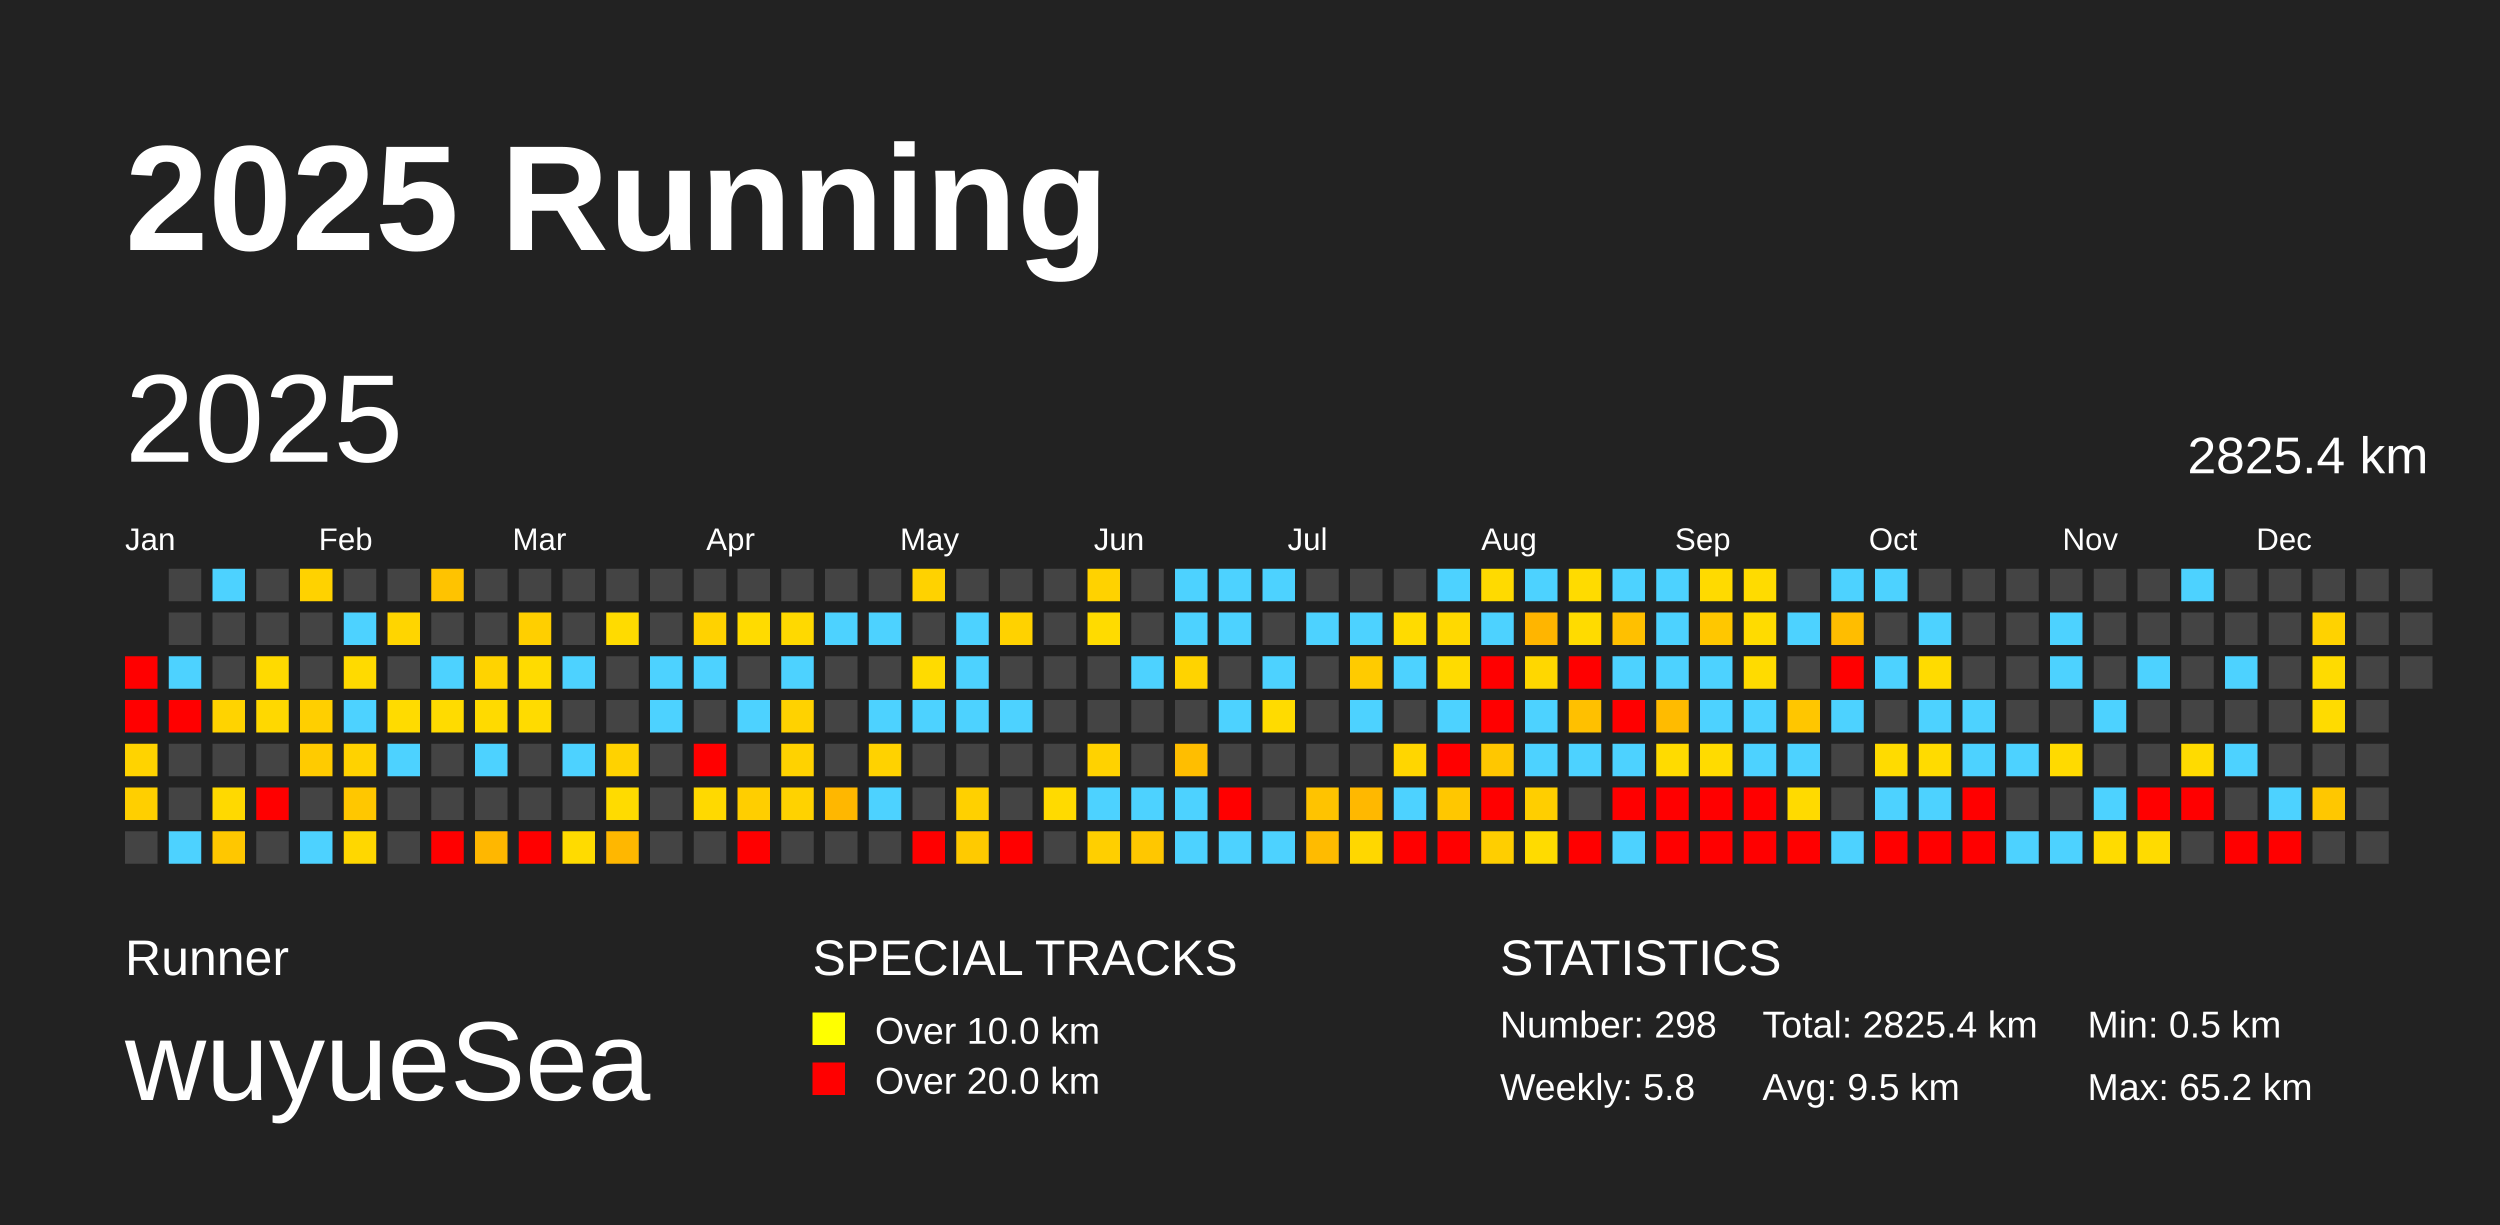
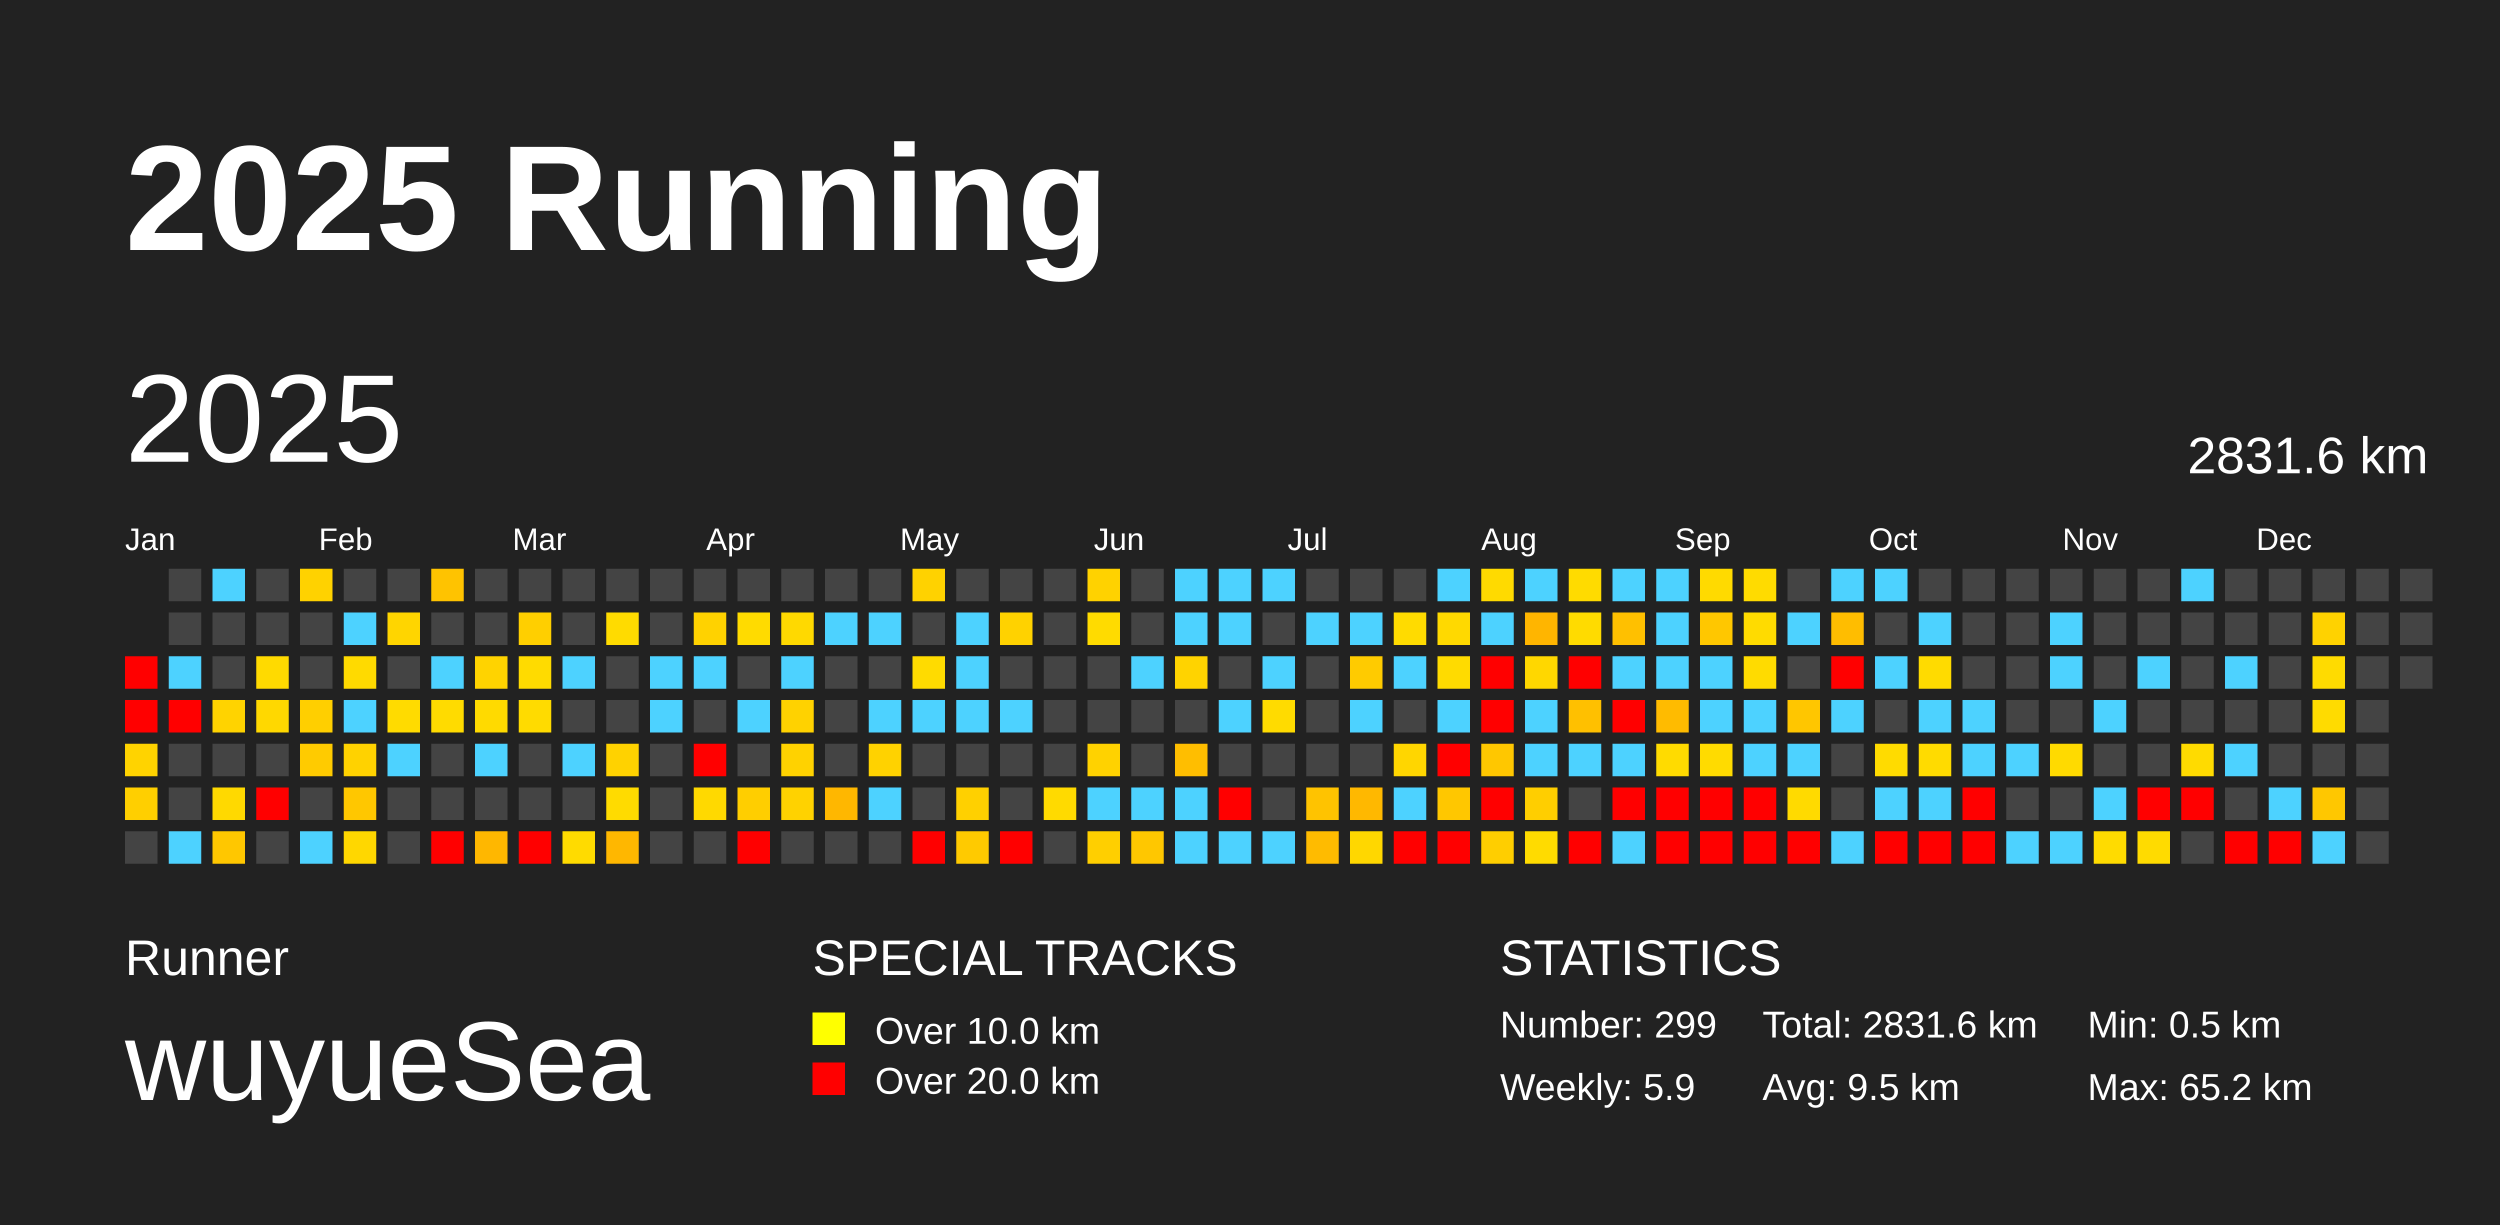
<svg xmlns="http://www.w3.org/2000/svg" baseProfile="full" height="98mm" version="1.1" viewBox="0,0,200,98" width="200mm">
  <defs />
  <rect fill="#222222" height="98" width="200" x="0" y="0" />
  <text fill="#FFFFFF" style="font-size:12px; font-family:Arial; font-weight:bold;" x="10" y="20">2025 Running</text>
  <text fill="#FFFFFF" style="font-size:4px; font-family:Arial" x="10" y="78">Runner</text>
  <text fill="#FFFFFF" style="font-size:9px; font-family:Arial" x="10" y="88">wuyueSea</text>
  <text fill="#FFFFFF" style="font-size:4px; font-family:Arial" x="65" y="78">SPECIAL TRACKS</text>
  <rect fill="yellow" height="2.6" width="2.6" x="65" y="81" />
  <text fill="#FFFFFF" style="font-size:3px; font-family:Arial" x="70" y="83.5">Over 10.0 km</text>
  <rect fill="red" height="2.6" width="2.6" x="65" y="85" />
  <text fill="#FFFFFF" style="font-size:3px; font-family:Arial" x="70" y="87.5">Over 20.0 km</text>
  <text fill="#FFFFFF" style="font-size:4px; font-family:Arial" x="120" y="78">STATISTICS</text>
-   <text fill="#FFFFFF" style="font-size:3px; font-family:Arial" x="120" y="83">Number: 298</text>
-   <text fill="#FFFFFF" style="font-size:3px; font-family:Arial" x="120" y="88">Weekly: 5.8</text>
-   <text fill="#FFFFFF" style="font-size:3px; font-family:Arial" x="141" y="83">Total: 2825.4 km</text>
+   <text fill="#FFFFFF" style="font-size:3px; font-family:Arial" x="120" y="83">Number: 299</text>
+   <text fill="#FFFFFF" style="font-size:3px; font-family:Arial" x="120" y="88">Weekly: 5.9</text>
+   <text fill="#FFFFFF" style="font-size:3px; font-family:Arial" x="141" y="83">Total: 2831.6 km</text>
  <text fill="#FFFFFF" style="font-size:3px; font-family:Arial" x="141" y="88">Avg: 9.5 km</text>
  <text fill="#FFFFFF" style="font-size:3px; font-family:Arial" x="167" y="83">Min: 0.5 km</text>
  <text fill="#FFFFFF" style="font-size:3px; font-family:Arial" x="167" y="88">Max: 65.2 km</text>
  <text dominant-baseline="hanging" fill="#FFFFFF" style="font-size:10.0px; font-family:Arial;" x="10" y="30">2025</text>
-   <text dominant-baseline="hanging" fill="#FFFFFF" style="font-size:4.125px; font-family:Arial;" x="175" y="35">2825.4 km</text>
+   <text dominant-baseline="hanging" fill="#FFFFFF" style="font-size:4.125px; font-family:Arial;" x="175" y="35">2831.6 km</text>
  <text fill="#FFFFFF" style="font-size:2.5px; font-family:Arial" x="10.0" y="44">Jan</text>
  <text fill="#FFFFFF" style="font-size:2.5px; font-family:Arial" x="25.5" y="44">Feb</text>
  <text fill="#FFFFFF" style="font-size:2.5px; font-family:Arial" x="41.0" y="44">Mar</text>
  <text fill="#FFFFFF" style="font-size:2.5px; font-family:Arial" x="56.5" y="44">Apr</text>
  <text fill="#FFFFFF" style="font-size:2.5px; font-family:Arial" x="72.0" y="44">May</text>
  <text fill="#FFFFFF" style="font-size:2.5px; font-family:Arial" x="87.5" y="44">Jun</text>
  <text fill="#FFFFFF" style="font-size:2.5px; font-family:Arial" x="103.0" y="44">Jul</text>
  <text fill="#FFFFFF" style="font-size:2.5px; font-family:Arial" x="118.5" y="44">Aug</text>
  <text fill="#FFFFFF" style="font-size:2.5px; font-family:Arial" x="134.0" y="44">Sep</text>
  <text fill="#FFFFFF" style="font-size:2.5px; font-family:Arial" x="149.5" y="44">Oct</text>
  <text fill="#FFFFFF" style="font-size:2.5px; font-family:Arial" x="165.0" y="44">Nov</text>
  <text fill="#FFFFFF" style="font-size:2.5px; font-family:Arial" x="180.5" y="44">Dec</text>
  <rect fill="red" height="2.6" width="2.6" x="10.0" y="52.5" />
  <rect fill="red" height="2.6" width="2.6" x="10.0" y="56.0" />
  <rect fill="#ffd300" height="2.6" width="2.6" x="10.0" y="59.5" />
  <rect fill="#ffcf00" height="2.6" width="2.6" x="10.0" y="63.0" />
  <rect fill="#444444" height="2.6" width="2.6" x="10.0" y="66.5" />
  <rect fill="#444444" height="2.6" width="2.6" x="13.5" y="45.5" />
  <rect fill="#444444" height="2.6" width="2.6" x="13.5" y="49.0" />
  <rect fill="#4dd2ff" height="2.6" width="2.6" x="13.5" y="52.5" />
  <rect fill="red" height="2.6" width="2.6" x="13.5" y="56.0" />
  <rect fill="#444444" height="2.6" width="2.6" x="13.5" y="59.5" />
  <rect fill="#444444" height="2.6" width="2.6" x="13.5" y="63.0" />
  <rect fill="#4dd2ff" height="2.6" width="2.6" x="13.5" y="66.5" />
  <rect fill="#4dd2ff" height="2.6" width="2.6" x="17.0" y="45.5" />
  <rect fill="#444444" height="2.6" width="2.6" x="17.0" y="49.0" />
  <rect fill="#444444" height="2.6" width="2.6" x="17.0" y="52.5" />
  <rect fill="#ffd300" height="2.6" width="2.6" x="17.0" y="56.0" />
  <rect fill="#444444" height="2.6" width="2.6" x="17.0" y="59.5" />
  <rect fill="#ffd900" height="2.6" width="2.6" x="17.0" y="63.0" />
  <rect fill="#ffc700" height="2.6" width="2.6" x="17.0" y="66.5" />
  <rect fill="#444444" height="2.6" width="2.6" x="20.5" y="45.5" />
  <rect fill="#444444" height="2.6" width="2.6" x="20.5" y="49.0" />
  <rect fill="#ffda00" height="2.6" width="2.6" x="20.5" y="52.5" />
  <rect fill="#ffd800" height="2.6" width="2.6" x="20.5" y="56.0" />
  <rect fill="#444444" height="2.6" width="2.6" x="20.5" y="59.5" />
  <rect fill="red" height="2.6" width="2.6" x="20.5" y="63.0" />
  <rect fill="#444444" height="2.6" width="2.6" x="20.5" y="66.5" />
  <rect fill="#ffd200" height="2.6" width="2.6" x="24.0" y="45.5" />
  <rect fill="#444444" height="2.6" width="2.6" x="24.0" y="49.0" />
  <rect fill="#444444" height="2.6" width="2.6" x="24.0" y="52.5" />
  <rect fill="#ffcf00" height="2.6" width="2.6" x="24.0" y="56.0" />
  <rect fill="#ffcb00" height="2.6" width="2.6" x="24.0" y="59.5" />
  <rect fill="#444444" height="2.6" width="2.6" x="24.0" y="63.0" />
  <rect fill="#4dd2ff" height="2.6" width="2.6" x="24.0" y="66.5" />
  <rect fill="#444444" height="2.6" width="2.6" x="27.5" y="45.5" />
  <rect fill="#4dd2ff" height="2.6" width="2.6" x="27.5" y="49.0" />
  <rect fill="#ffda00" height="2.6" width="2.6" x="27.5" y="52.5" />
  <rect fill="#4dd2ff" height="2.6" width="2.6" x="27.5" y="56.0" />
  <rect fill="#ffd200" height="2.6" width="2.6" x="27.5" y="59.5" />
  <rect fill="#ffc700" height="2.6" width="2.6" x="27.5" y="63.0" />
  <rect fill="#ffd700" height="2.6" width="2.6" x="27.5" y="66.5" />
  <rect fill="#444444" height="2.6" width="2.6" x="31.0" y="45.5" />
  <rect fill="#ffd500" height="2.6" width="2.6" x="31.0" y="49.0" />
  <rect fill="#444444" height="2.6" width="2.6" x="31.0" y="52.5" />
  <rect fill="#ffdb00" height="2.6" width="2.6" x="31.0" y="56.0" />
  <rect fill="#4dd2ff" height="2.6" width="2.6" x="31.0" y="59.5" />
  <rect fill="#444444" height="2.6" width="2.6" x="31.0" y="63.0" />
  <rect fill="#444444" height="2.6" width="2.6" x="31.0" y="66.5" />
  <rect fill="#ffc300" height="2.6" width="2.6" x="34.5" y="45.5" />
  <rect fill="#444444" height="2.6" width="2.6" x="34.5" y="49.0" />
  <rect fill="#4dd2ff" height="2.6" width="2.6" x="34.5" y="52.5" />
  <rect fill="#ffdb00" height="2.6" width="2.6" x="34.5" y="56.0" />
  <rect fill="#444444" height="2.6" width="2.6" x="34.5" y="59.5" />
  <rect fill="#444444" height="2.6" width="2.6" x="34.5" y="63.0" />
  <rect fill="red" height="2.6" width="2.6" x="34.5" y="66.5" />
  <rect fill="#444444" height="2.6" width="2.6" x="38.0" y="45.5" />
  <rect fill="#444444" height="2.6" width="2.6" x="38.0" y="49.0" />
  <rect fill="#ffd300" height="2.6" width="2.6" x="38.0" y="52.5" />
  <rect fill="#ffda00" height="2.6" width="2.6" x="38.0" y="56.0" />
  <rect fill="#4dd2ff" height="2.6" width="2.6" x="38.0" y="59.5" />
  <rect fill="#444444" height="2.6" width="2.6" x="38.0" y="63.0" />
  <rect fill="#ffb700" height="2.6" width="2.6" x="38.0" y="66.5" />
  <rect fill="#444444" height="2.6" width="2.6" x="41.5" y="45.5" />
  <rect fill="#ffcf00" height="2.6" width="2.6" x="41.5" y="49.0" />
  <rect fill="#ffdb00" height="2.6" width="2.6" x="41.5" y="52.5" />
  <rect fill="#ffdb00" height="2.6" width="2.6" x="41.5" y="56.0" />
  <rect fill="#444444" height="2.6" width="2.6" x="41.5" y="59.5" />
  <rect fill="#444444" height="2.6" width="2.6" x="41.5" y="63.0" />
  <rect fill="red" height="2.6" width="2.6" x="41.5" y="66.5" />
  <rect fill="#444444" height="2.6" width="2.6" x="45.0" y="45.5" />
  <rect fill="#444444" height="2.6" width="2.6" x="45.0" y="49.0" />
  <rect fill="#4dd2ff" height="2.6" width="2.6" x="45.0" y="52.5" />
  <rect fill="#444444" height="2.6" width="2.6" x="45.0" y="56.0" />
  <rect fill="#4dd2ff" height="2.6" width="2.6" x="45.0" y="59.5" />
  <rect fill="#444444" height="2.6" width="2.6" x="45.0" y="63.0" />
  <rect fill="#ffdb00" height="2.6" width="2.6" x="45.0" y="66.5" />
  <rect fill="#444444" height="2.6" width="2.6" x="48.5" y="45.5" />
  <rect fill="#ffdb00" height="2.6" width="2.6" x="48.5" y="49.0" />
  <rect fill="#444444" height="2.6" width="2.6" x="48.5" y="52.5" />
  <rect fill="#444444" height="2.6" width="2.6" x="48.5" y="56.0" />
  <rect fill="#ffd200" height="2.6" width="2.6" x="48.5" y="59.5" />
  <rect fill="#ffdb00" height="2.6" width="2.6" x="48.5" y="63.0" />
  <rect fill="#ffb700" height="2.6" width="2.6" x="48.5" y="66.5" />
  <rect fill="#444444" height="2.6" width="2.6" x="52.0" y="45.5" />
  <rect fill="#444444" height="2.6" width="2.6" x="52.0" y="49.0" />
  <rect fill="#4dd2ff" height="2.6" width="2.6" x="52.0" y="52.5" />
  <rect fill="#4dd2ff" height="2.6" width="2.6" x="52.0" y="56.0" />
  <rect fill="#444444" height="2.6" width="2.6" x="52.0" y="59.5" />
  <rect fill="#444444" height="2.6" width="2.6" x="52.0" y="63.0" />
  <rect fill="#444444" height="2.6" width="2.6" x="52.0" y="66.5" />
  <rect fill="#444444" height="2.6" width="2.6" x="55.5" y="45.5" />
  <rect fill="#ffd200" height="2.6" width="2.6" x="55.5" y="49.0" />
  <rect fill="#4dd2ff" height="2.6" width="2.6" x="55.5" y="52.5" />
  <rect fill="#444444" height="2.6" width="2.6" x="55.5" y="56.0" />
  <rect fill="red" height="2.6" width="2.6" x="55.5" y="59.5" />
  <rect fill="#ffd900" height="2.6" width="2.6" x="55.5" y="63.0" />
  <rect fill="#444444" height="2.6" width="2.6" x="55.5" y="66.5" />
  <rect fill="#444444" height="2.6" width="2.6" x="59.0" y="45.5" />
  <rect fill="#ffdb00" height="2.6" width="2.6" x="59.0" y="49.0" />
  <rect fill="#444444" height="2.6" width="2.6" x="59.0" y="52.5" />
  <rect fill="#4dd2ff" height="2.6" width="2.6" x="59.0" y="56.0" />
  <rect fill="#444444" height="2.6" width="2.6" x="59.0" y="59.5" />
  <rect fill="#ffce00" height="2.6" width="2.6" x="59.0" y="63.0" />
  <rect fill="red" height="2.6" width="2.6" x="59.0" y="66.5" />
  <rect fill="#444444" height="2.6" width="2.6" x="62.5" y="45.5" />
  <rect fill="#ffd900" height="2.6" width="2.6" x="62.5" y="49.0" />
  <rect fill="#4dd2ff" height="2.6" width="2.6" x="62.5" y="52.5" />
  <rect fill="#ffd200" height="2.6" width="2.6" x="62.5" y="56.0" />
  <rect fill="#ffd200" height="2.6" width="2.6" x="62.5" y="59.5" />
  <rect fill="#ffd200" height="2.6" width="2.6" x="62.5" y="63.0" />
  <rect fill="#444444" height="2.6" width="2.6" x="62.5" y="66.5" />
  <rect fill="#444444" height="2.6" width="2.6" x="66.0" y="45.5" />
  <rect fill="#4dd2ff" height="2.6" width="2.6" x="66.0" y="49.0" />
  <rect fill="#444444" height="2.6" width="2.6" x="66.0" y="52.5" />
  <rect fill="#444444" height="2.6" width="2.6" x="66.0" y="56.0" />
  <rect fill="#444444" height="2.6" width="2.6" x="66.0" y="59.5" />
  <rect fill="#ffb700" height="2.6" width="2.6" x="66.0" y="63.0" />
  <rect fill="#444444" height="2.6" width="2.6" x="66.0" y="66.5" />
  <rect fill="#444444" height="2.6" width="2.6" x="69.5" y="45.5" />
  <rect fill="#4dd2ff" height="2.6" width="2.6" x="69.5" y="49.0" />
  <rect fill="#444444" height="2.6" width="2.6" x="69.5" y="52.5" />
  <rect fill="#4dd2ff" height="2.6" width="2.6" x="69.5" y="56.0" />
  <rect fill="#ffd200" height="2.6" width="2.6" x="69.5" y="59.5" />
  <rect fill="#4dd2ff" height="2.6" width="2.6" x="69.5" y="63.0" />
  <rect fill="#444444" height="2.6" width="2.6" x="69.5" y="66.5" />
  <rect fill="#ffd200" height="2.6" width="2.6" x="73.0" y="45.5" />
  <rect fill="#444444" height="2.6" width="2.6" x="73.0" y="49.0" />
  <rect fill="#ffdb00" height="2.6" width="2.6" x="73.0" y="52.5" />
  <rect fill="#4dd2ff" height="2.6" width="2.6" x="73.0" y="56.0" />
  <rect fill="#444444" height="2.6" width="2.6" x="73.0" y="59.5" />
  <rect fill="#444444" height="2.6" width="2.6" x="73.0" y="63.0" />
  <rect fill="red" height="2.6" width="2.6" x="73.0" y="66.5" />
  <rect fill="#444444" height="2.6" width="2.6" x="76.5" y="45.5" />
  <rect fill="#4dd2ff" height="2.6" width="2.6" x="76.5" y="49.0" />
  <rect fill="#4dd2ff" height="2.6" width="2.6" x="76.5" y="52.5" />
  <rect fill="#4dd2ff" height="2.6" width="2.6" x="76.5" y="56.0" />
  <rect fill="#444444" height="2.6" width="2.6" x="76.5" y="59.5" />
  <rect fill="#ffd000" height="2.6" width="2.6" x="76.5" y="63.0" />
  <rect fill="#ffca00" height="2.6" width="2.6" x="76.5" y="66.5" />
  <rect fill="#444444" height="2.6" width="2.6" x="80.0" y="45.5" />
  <rect fill="#ffd200" height="2.6" width="2.6" x="80.0" y="49.0" />
  <rect fill="#444444" height="2.6" width="2.6" x="80.0" y="52.5" />
  <rect fill="#4dd2ff" height="2.6" width="2.6" x="80.0" y="56.0" />
  <rect fill="#444444" height="2.6" width="2.6" x="80.0" y="59.5" />
  <rect fill="#444444" height="2.6" width="2.6" x="80.0" y="63.0" />
  <rect fill="red" height="2.6" width="2.6" x="80.0" y="66.5" />
  <rect fill="#444444" height="2.6" width="2.6" x="83.5" y="45.5" />
  <rect fill="#444444" height="2.6" width="2.6" x="83.5" y="49.0" />
  <rect fill="#444444" height="2.6" width="2.6" x="83.5" y="52.5" />
  <rect fill="#444444" height="2.6" width="2.6" x="83.5" y="56.0" />
  <rect fill="#444444" height="2.6" width="2.6" x="83.5" y="59.5" />
  <rect fill="#ffda00" height="2.6" width="2.6" x="83.5" y="63.0" />
  <rect fill="#444444" height="2.6" width="2.6" x="83.5" y="66.5" />
  <rect fill="#ffd200" height="2.6" width="2.6" x="87.0" y="45.5" />
  <rect fill="#ffdb00" height="2.6" width="2.6" x="87.0" y="49.0" />
  <rect fill="#444444" height="2.6" width="2.6" x="87.0" y="52.5" />
  <rect fill="#444444" height="2.6" width="2.6" x="87.0" y="56.0" />
  <rect fill="#ffd200" height="2.6" width="2.6" x="87.0" y="59.5" />
  <rect fill="#4dd2ff" height="2.6" width="2.6" x="87.0" y="63.0" />
  <rect fill="#ffcf00" height="2.6" width="2.6" x="87.0" y="66.5" />
  <rect fill="#444444" height="2.6" width="2.6" x="90.5" y="45.5" />
  <rect fill="#444444" height="2.6" width="2.6" x="90.5" y="49.0" />
  <rect fill="#4dd2ff" height="2.6" width="2.6" x="90.5" y="52.5" />
  <rect fill="#444444" height="2.6" width="2.6" x="90.5" y="56.0" />
  <rect fill="#444444" height="2.6" width="2.6" x="90.5" y="59.5" />
  <rect fill="#4dd2ff" height="2.6" width="2.6" x="90.5" y="63.0" />
  <rect fill="#ffc700" height="2.6" width="2.6" x="90.5" y="66.5" />
  <rect fill="#4dd2ff" height="2.6" width="2.6" x="94.0" y="45.5" />
  <rect fill="#4dd2ff" height="2.6" width="2.6" x="94.0" y="49.0" />
  <rect fill="#ffd300" height="2.6" width="2.6" x="94.0" y="52.5" />
  <rect fill="#444444" height="2.6" width="2.6" x="94.0" y="56.0" />
  <rect fill="#ffbe00" height="2.6" width="2.6" x="94.0" y="59.5" />
  <rect fill="#4dd2ff" height="2.6" width="2.6" x="94.0" y="63.0" />
  <rect fill="#4dd2ff" height="2.6" width="2.6" x="94.0" y="66.5" />
  <rect fill="#4dd2ff" height="2.6" width="2.6" x="97.5" y="45.5" />
  <rect fill="#4dd2ff" height="2.6" width="2.6" x="97.5" y="49.0" />
  <rect fill="#444444" height="2.6" width="2.6" x="97.5" y="52.5" />
  <rect fill="#4dd2ff" height="2.6" width="2.6" x="97.5" y="56.0" />
  <rect fill="#444444" height="2.6" width="2.6" x="97.5" y="59.5" />
  <rect fill="red" height="2.6" width="2.6" x="97.5" y="63.0" />
  <rect fill="#4dd2ff" height="2.6" width="2.6" x="97.5" y="66.5" />
  <rect fill="#4dd2ff" height="2.6" width="2.6" x="101.0" y="45.5" />
  <rect fill="#444444" height="2.6" width="2.6" x="101.0" y="49.0" />
  <rect fill="#4dd2ff" height="2.6" width="2.6" x="101.0" y="52.5" />
  <rect fill="#ffdb00" height="2.6" width="2.6" x="101.0" y="56.0" />
  <rect fill="#444444" height="2.6" width="2.6" x="101.0" y="59.5" />
  <rect fill="#444444" height="2.6" width="2.6" x="101.0" y="63.0" />
  <rect fill="#4dd2ff" height="2.6" width="2.6" x="101.0" y="66.5" />
  <rect fill="#444444" height="2.6" width="2.6" x="104.5" y="45.5" />
  <rect fill="#4dd2ff" height="2.6" width="2.6" x="104.5" y="49.0" />
  <rect fill="#444444" height="2.6" width="2.6" x="104.5" y="52.5" />
  <rect fill="#444444" height="2.6" width="2.6" x="104.5" y="56.0" />
  <rect fill="#444444" height="2.6" width="2.6" x="104.5" y="59.5" />
  <rect fill="#ffc300" height="2.6" width="2.6" x="104.5" y="63.0" />
  <rect fill="#ffbb00" height="2.6" width="2.6" x="104.5" y="66.5" />
  <rect fill="#444444" height="2.6" width="2.6" x="108.0" y="45.5" />
  <rect fill="#4dd2ff" height="2.6" width="2.6" x="108.0" y="49.0" />
  <rect fill="#ffcb00" height="2.6" width="2.6" x="108.0" y="52.5" />
  <rect fill="#4dd2ff" height="2.6" width="2.6" x="108.0" y="56.0" />
  <rect fill="#444444" height="2.6" width="2.6" x="108.0" y="59.5" />
  <rect fill="#ffb800" height="2.6" width="2.6" x="108.0" y="63.0" />
  <rect fill="#ffd700" height="2.6" width="2.6" x="108.0" y="66.5" />
  <rect fill="#444444" height="2.6" width="2.6" x="111.5" y="45.5" />
  <rect fill="#ffdb00" height="2.6" width="2.6" x="111.5" y="49.0" />
  <rect fill="#4dd2ff" height="2.6" width="2.6" x="111.5" y="52.5" />
  <rect fill="#444444" height="2.6" width="2.6" x="111.5" y="56.0" />
  <rect fill="#ffd600" height="2.6" width="2.6" x="111.5" y="59.5" />
  <rect fill="#4dd2ff" height="2.6" width="2.6" x="111.5" y="63.0" />
  <rect fill="red" height="2.6" width="2.6" x="111.5" y="66.5" />
  <rect fill="#4dd2ff" height="2.6" width="2.6" x="115.0" y="45.5" />
  <rect fill="#ffd900" height="2.6" width="2.6" x="115.0" y="49.0" />
  <rect fill="#ffdb00" height="2.6" width="2.6" x="115.0" y="52.5" />
  <rect fill="#4dd2ff" height="2.6" width="2.6" x="115.0" y="56.0" />
  <rect fill="red" height="2.6" width="2.6" x="115.0" y="59.5" />
  <rect fill="#ffc700" height="2.6" width="2.6" x="115.0" y="63.0" />
  <rect fill="red" height="2.6" width="2.6" x="115.0" y="66.5" />
  <rect fill="#ffda00" height="2.6" width="2.6" x="118.5" y="45.5" />
  <rect fill="#4dd2ff" height="2.6" width="2.6" x="118.5" y="49.0" />
  <rect fill="red" height="2.6" width="2.6" x="118.5" y="52.5" />
  <rect fill="red" height="2.6" width="2.6" x="118.5" y="56.0" />
  <rect fill="#ffc700" height="2.6" width="2.6" x="118.5" y="59.5" />
  <rect fill="red" height="2.6" width="2.6" x="118.5" y="63.0" />
  <rect fill="#ffce00" height="2.6" width="2.6" x="118.5" y="66.5" />
  <rect fill="#4dd2ff" height="2.6" width="2.6" x="122.0" y="45.5" />
  <rect fill="#ffb500" height="2.6" width="2.6" x="122.0" y="49.0" />
  <rect fill="#ffd700" height="2.6" width="2.6" x="122.0" y="52.5" />
  <rect fill="#4dd2ff" height="2.6" width="2.6" x="122.0" y="56.0" />
  <rect fill="#4dd2ff" height="2.6" width="2.6" x="122.0" y="59.5" />
  <rect fill="#ffce00" height="2.6" width="2.6" x="122.0" y="63.0" />
  <rect fill="#ffdb00" height="2.6" width="2.6" x="122.0" y="66.5" />
  <rect fill="#ffdb00" height="2.6" width="2.6" x="125.5" y="45.5" />
  <rect fill="#ffdb00" height="2.6" width="2.6" x="125.5" y="49.0" />
  <rect fill="red" height="2.6" width="2.6" x="125.5" y="52.5" />
  <rect fill="#ffc000" height="2.6" width="2.6" x="125.5" y="56.0" />
  <rect fill="#4dd2ff" height="2.6" width="2.6" x="125.5" y="59.5" />
  <rect fill="#444444" height="2.6" width="2.6" x="125.5" y="63.0" />
  <rect fill="red" height="2.6" width="2.6" x="125.5" y="66.5" />
  <rect fill="#4dd2ff" height="2.6" width="2.6" x="129.0" y="45.5" />
  <rect fill="#ffc000" height="2.6" width="2.6" x="129.0" y="49.0" />
  <rect fill="#4dd2ff" height="2.6" width="2.6" x="129.0" y="52.5" />
  <rect fill="red" height="2.6" width="2.6" x="129.0" y="56.0" />
  <rect fill="#4dd2ff" height="2.6" width="2.6" x="129.0" y="59.5" />
  <rect fill="red" height="2.6" width="2.6" x="129.0" y="63.0" />
  <rect fill="#4dd2ff" height="2.6" width="2.6" x="129.0" y="66.5" />
  <rect fill="#4dd2ff" height="2.6" width="2.6" x="132.5" y="45.5" />
  <rect fill="#4dd2ff" height="2.6" width="2.6" x="132.5" y="49.0" />
  <rect fill="#4dd2ff" height="2.6" width="2.6" x="132.5" y="52.5" />
  <rect fill="#ffbb00" height="2.6" width="2.6" x="132.5" y="56.0" />
  <rect fill="#ffdb00" height="2.6" width="2.6" x="132.5" y="59.5" />
  <rect fill="red" height="2.6" width="2.6" x="132.5" y="63.0" />
  <rect fill="red" height="2.6" width="2.6" x="132.5" y="66.5" />
  <rect fill="#ffda00" height="2.6" width="2.6" x="136.0" y="45.5" />
  <rect fill="#ffc700" height="2.6" width="2.6" x="136.0" y="49.0" />
  <rect fill="#4dd2ff" height="2.6" width="2.6" x="136.0" y="52.5" />
  <rect fill="#4dd2ff" height="2.6" width="2.6" x="136.0" y="56.0" />
  <rect fill="#ffdb00" height="2.6" width="2.6" x="136.0" y="59.5" />
  <rect fill="red" height="2.6" width="2.6" x="136.0" y="63.0" />
  <rect fill="red" height="2.6" width="2.6" x="136.0" y="66.5" />
  <rect fill="#ffdb00" height="2.6" width="2.6" x="139.5" y="45.5" />
  <rect fill="#ffdb00" height="2.6" width="2.6" x="139.5" y="49.0" />
  <rect fill="#ffdb00" height="2.6" width="2.6" x="139.5" y="52.5" />
  <rect fill="#4dd2ff" height="2.6" width="2.6" x="139.5" y="56.0" />
  <rect fill="#4dd2ff" height="2.6" width="2.6" x="139.5" y="59.5" />
  <rect fill="red" height="2.6" width="2.6" x="139.5" y="63.0" />
  <rect fill="red" height="2.6" width="2.6" x="139.5" y="66.5" />
  <rect fill="#444444" height="2.6" width="2.6" x="143.0" y="45.5" />
  <rect fill="#4dd2ff" height="2.6" width="2.6" x="143.0" y="49.0" />
  <rect fill="#444444" height="2.6" width="2.6" x="143.0" y="52.5" />
  <rect fill="#ffc600" height="2.6" width="2.6" x="143.0" y="56.0" />
  <rect fill="#4dd2ff" height="2.6" width="2.6" x="143.0" y="59.5" />
  <rect fill="#ffda00" height="2.6" width="2.6" x="143.0" y="63.0" />
  <rect fill="red" height="2.6" width="2.6" x="143.0" y="66.5" />
  <rect fill="#4dd2ff" height="2.6" width="2.6" x="146.5" y="45.5" />
  <rect fill="#ffbd00" height="2.6" width="2.6" x="146.5" y="49.0" />
  <rect fill="red" height="2.6" width="2.6" x="146.5" y="52.5" />
  <rect fill="#4dd2ff" height="2.6" width="2.6" x="146.5" y="56.0" />
  <rect fill="#444444" height="2.6" width="2.6" x="146.5" y="59.5" />
  <rect fill="#444444" height="2.6" width="2.6" x="146.5" y="63.0" />
  <rect fill="#4dd2ff" height="2.6" width="2.6" x="146.5" y="66.5" />
  <rect fill="#4dd2ff" height="2.6" width="2.6" x="150.0" y="45.5" />
  <rect fill="#444444" height="2.6" width="2.6" x="150.0" y="49.0" />
  <rect fill="#4dd2ff" height="2.6" width="2.6" x="150.0" y="52.5" />
  <rect fill="#444444" height="2.6" width="2.6" x="150.0" y="56.0" />
  <rect fill="#ffdb00" height="2.6" width="2.6" x="150.0" y="59.5" />
  <rect fill="#4dd2ff" height="2.6" width="2.6" x="150.0" y="63.0" />
  <rect fill="red" height="2.6" width="2.6" x="150.0" y="66.5" />
  <rect fill="#444444" height="2.6" width="2.6" x="153.5" y="45.5" />
  <rect fill="#4dd2ff" height="2.6" width="2.6" x="153.5" y="49.0" />
  <rect fill="#ffdb00" height="2.6" width="2.6" x="153.5" y="52.5" />
  <rect fill="#4dd2ff" height="2.6" width="2.6" x="153.5" y="56.0" />
  <rect fill="#ffdb00" height="2.6" width="2.6" x="153.5" y="59.5" />
  <rect fill="#4dd2ff" height="2.6" width="2.6" x="153.5" y="63.0" />
  <rect fill="red" height="2.6" width="2.6" x="153.5" y="66.5" />
  <rect fill="#444444" height="2.6" width="2.6" x="157.0" y="45.5" />
  <rect fill="#444444" height="2.6" width="2.6" x="157.0" y="49.0" />
  <rect fill="#444444" height="2.6" width="2.6" x="157.0" y="52.5" />
  <rect fill="#4dd2ff" height="2.6" width="2.6" x="157.0" y="56.0" />
  <rect fill="#4dd2ff" height="2.6" width="2.6" x="157.0" y="59.5" />
  <rect fill="red" height="2.6" width="2.6" x="157.0" y="63.0" />
  <rect fill="red" height="2.6" width="2.6" x="157.0" y="66.5" />
  <rect fill="#444444" height="2.6" width="2.6" x="160.5" y="45.5" />
  <rect fill="#444444" height="2.6" width="2.6" x="160.5" y="49.0" />
  <rect fill="#444444" height="2.6" width="2.6" x="160.5" y="52.5" />
  <rect fill="#444444" height="2.6" width="2.6" x="160.5" y="56.0" />
  <rect fill="#4dd2ff" height="2.6" width="2.6" x="160.5" y="59.5" />
  <rect fill="#444444" height="2.6" width="2.6" x="160.5" y="63.0" />
  <rect fill="#4dd2ff" height="2.6" width="2.6" x="160.5" y="66.5" />
  <rect fill="#444444" height="2.6" width="2.6" x="164.0" y="45.5" />
  <rect fill="#4dd2ff" height="2.6" width="2.6" x="164.0" y="49.0" />
  <rect fill="#4dd2ff" height="2.6" width="2.6" x="164.0" y="52.5" />
  <rect fill="#444444" height="2.6" width="2.6" x="164.0" y="56.0" />
  <rect fill="#ffda00" height="2.6" width="2.6" x="164.0" y="59.5" />
  <rect fill="#444444" height="2.6" width="2.6" x="164.0" y="63.0" />
  <rect fill="#4dd2ff" height="2.6" width="2.6" x="164.0" y="66.5" />
  <rect fill="#444444" height="2.6" width="2.6" x="167.5" y="45.5" />
  <rect fill="#444444" height="2.6" width="2.6" x="167.5" y="49.0" />
  <rect fill="#444444" height="2.6" width="2.6" x="167.5" y="52.5" />
  <rect fill="#4dd2ff" height="2.6" width="2.6" x="167.5" y="56.0" />
  <rect fill="#444444" height="2.6" width="2.6" x="167.5" y="59.5" />
  <rect fill="#4dd2ff" height="2.6" width="2.6" x="167.5" y="63.0" />
  <rect fill="#ffdb00" height="2.6" width="2.6" x="167.5" y="66.5" />
  <rect fill="#444444" height="2.6" width="2.6" x="171.0" y="45.5" />
  <rect fill="#444444" height="2.6" width="2.6" x="171.0" y="49.0" />
  <rect fill="#4dd2ff" height="2.6" width="2.6" x="171.0" y="52.5" />
  <rect fill="#444444" height="2.6" width="2.6" x="171.0" y="56.0" />
  <rect fill="#444444" height="2.6" width="2.6" x="171.0" y="59.5" />
  <rect fill="red" height="2.6" width="2.6" x="171.0" y="63.0" />
  <rect fill="#ffdb00" height="2.6" width="2.6" x="171.0" y="66.5" />
  <rect fill="#4dd2ff" height="2.6" width="2.6" x="174.5" y="45.5" />
  <rect fill="#444444" height="2.6" width="2.6" x="174.5" y="49.0" />
  <rect fill="#444444" height="2.6" width="2.6" x="174.5" y="52.5" />
  <rect fill="#444444" height="2.6" width="2.6" x="174.5" y="56.0" />
  <rect fill="#ffdb00" height="2.6" width="2.6" x="174.5" y="59.5" />
  <rect fill="red" height="2.6" width="2.6" x="174.5" y="63.0" />
  <rect fill="#444444" height="2.6" width="2.6" x="174.5" y="66.5" />
  <rect fill="#444444" height="2.6" width="2.6" x="178.0" y="45.5" />
  <rect fill="#444444" height="2.6" width="2.6" x="178.0" y="49.0" />
  <rect fill="#4dd2ff" height="2.6" width="2.6" x="178.0" y="52.5" />
  <rect fill="#444444" height="2.6" width="2.6" x="178.0" y="56.0" />
  <rect fill="#4dd2ff" height="2.6" width="2.6" x="178.0" y="59.5" />
  <rect fill="#444444" height="2.6" width="2.6" x="178.0" y="63.0" />
  <rect fill="red" height="2.6" width="2.6" x="178.0" y="66.5" />
  <rect fill="#444444" height="2.6" width="2.6" x="181.5" y="45.5" />
  <rect fill="#444444" height="2.6" width="2.6" x="181.5" y="49.0" />
  <rect fill="#444444" height="2.6" width="2.6" x="181.5" y="52.5" />
  <rect fill="#444444" height="2.6" width="2.6" x="181.5" y="56.0" />
  <rect fill="#444444" height="2.6" width="2.6" x="181.5" y="59.5" />
  <rect fill="#4dd2ff" height="2.6" width="2.6" x="181.5" y="63.0" />
  <rect fill="red" height="2.6" width="2.6" x="181.5" y="66.5" />
  <rect fill="#444444" height="2.6" width="2.6" x="185.0" y="45.5" />
  <rect fill="#ffd200" height="2.6" width="2.6" x="185.0" y="49.0" />
  <rect fill="#ffdb00" height="2.6" width="2.6" x="185.0" y="52.5" />
  <rect fill="#ffdb00" height="2.6" width="2.6" x="185.0" y="56.0" />
  <rect fill="#444444" height="2.6" width="2.6" x="185.0" y="59.5" />
  <rect fill="#ffc700" height="2.6" width="2.6" x="185.0" y="63.0" />
-   <rect fill="#444444" height="2.6" width="2.6" x="185.0" y="66.5" />
+   <rect fill="#4dd2ff" height="2.6" width="2.6" x="185.0" y="66.5" />
  <rect fill="#444444" height="2.6" width="2.6" x="188.5" y="45.5" />
  <rect fill="#444444" height="2.6" width="2.6" x="188.5" y="49.0" />
  <rect fill="#444444" height="2.6" width="2.6" x="188.5" y="52.5" />
  <rect fill="#444444" height="2.6" width="2.6" x="188.5" y="56.0" />
  <rect fill="#444444" height="2.6" width="2.6" x="188.5" y="59.5" />
  <rect fill="#444444" height="2.6" width="2.6" x="188.5" y="63.0" />
  <rect fill="#444444" height="2.6" width="2.6" x="188.5" y="66.5" />
  <rect fill="#444444" height="2.6" width="2.6" x="192.0" y="45.5" />
  <rect fill="#444444" height="2.6" width="2.6" x="192.0" y="49.0" />
  <rect fill="#444444" height="2.6" width="2.6" x="192.0" y="52.5" />
</svg>
